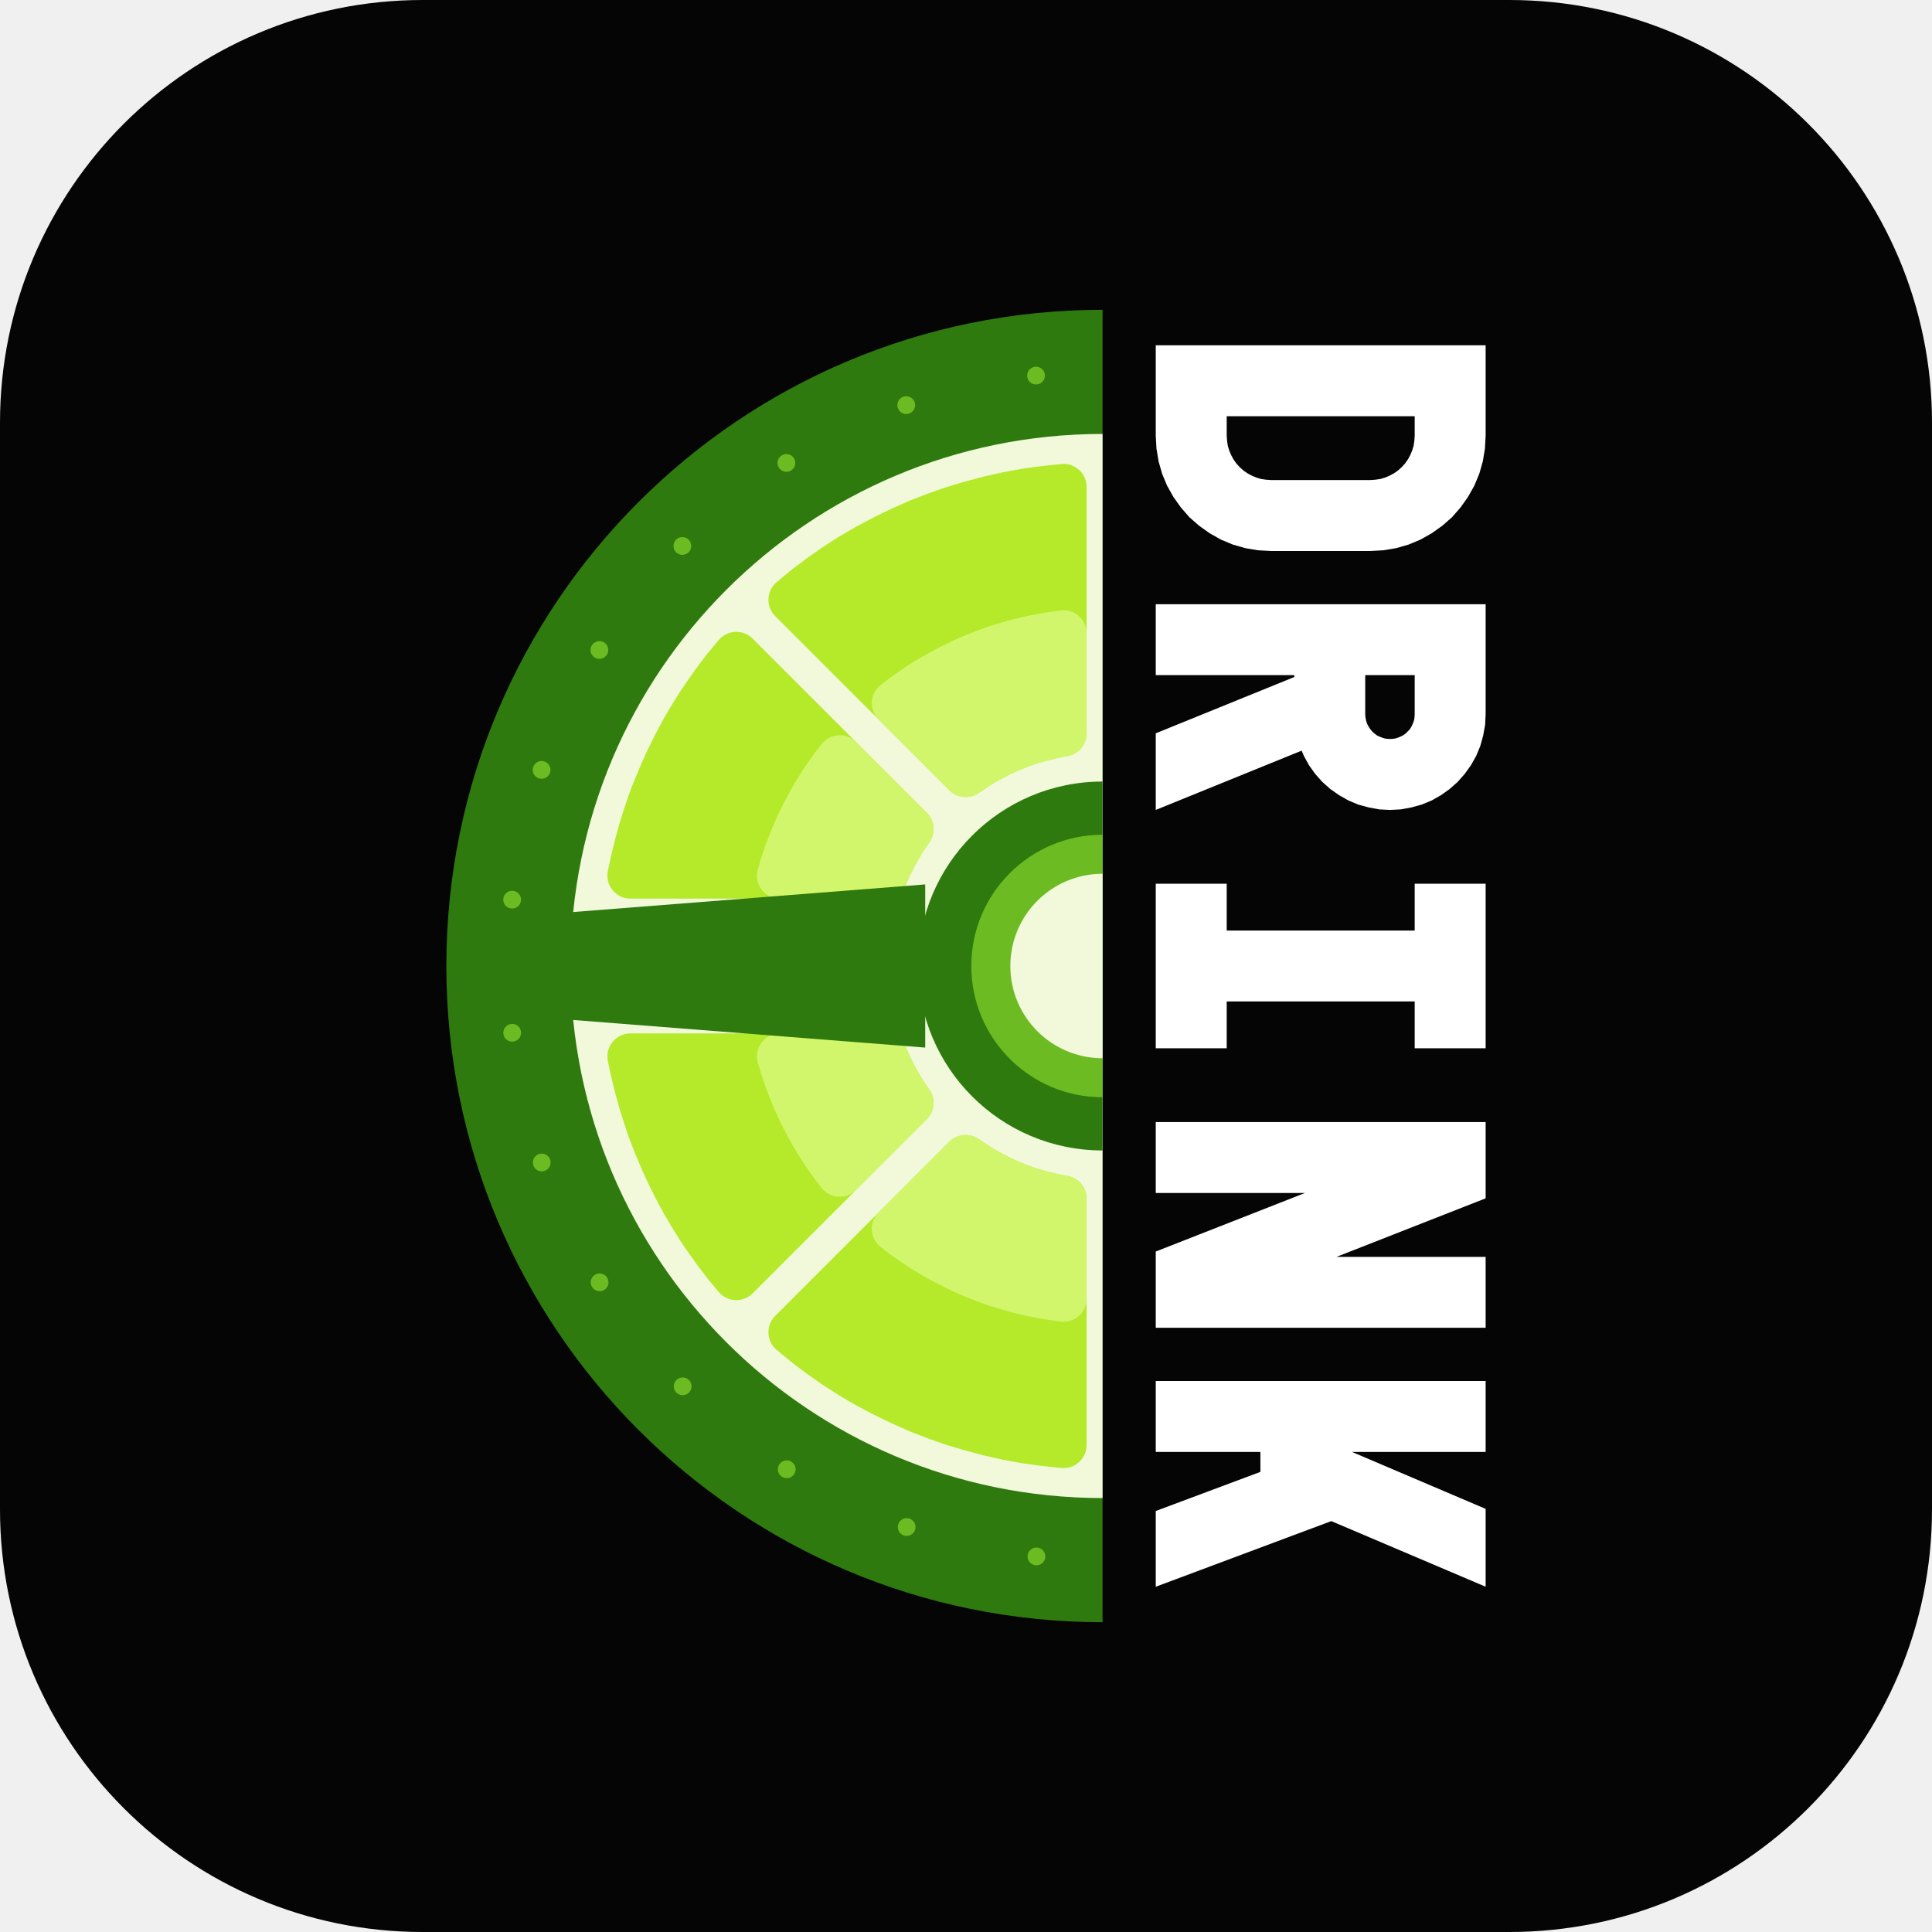
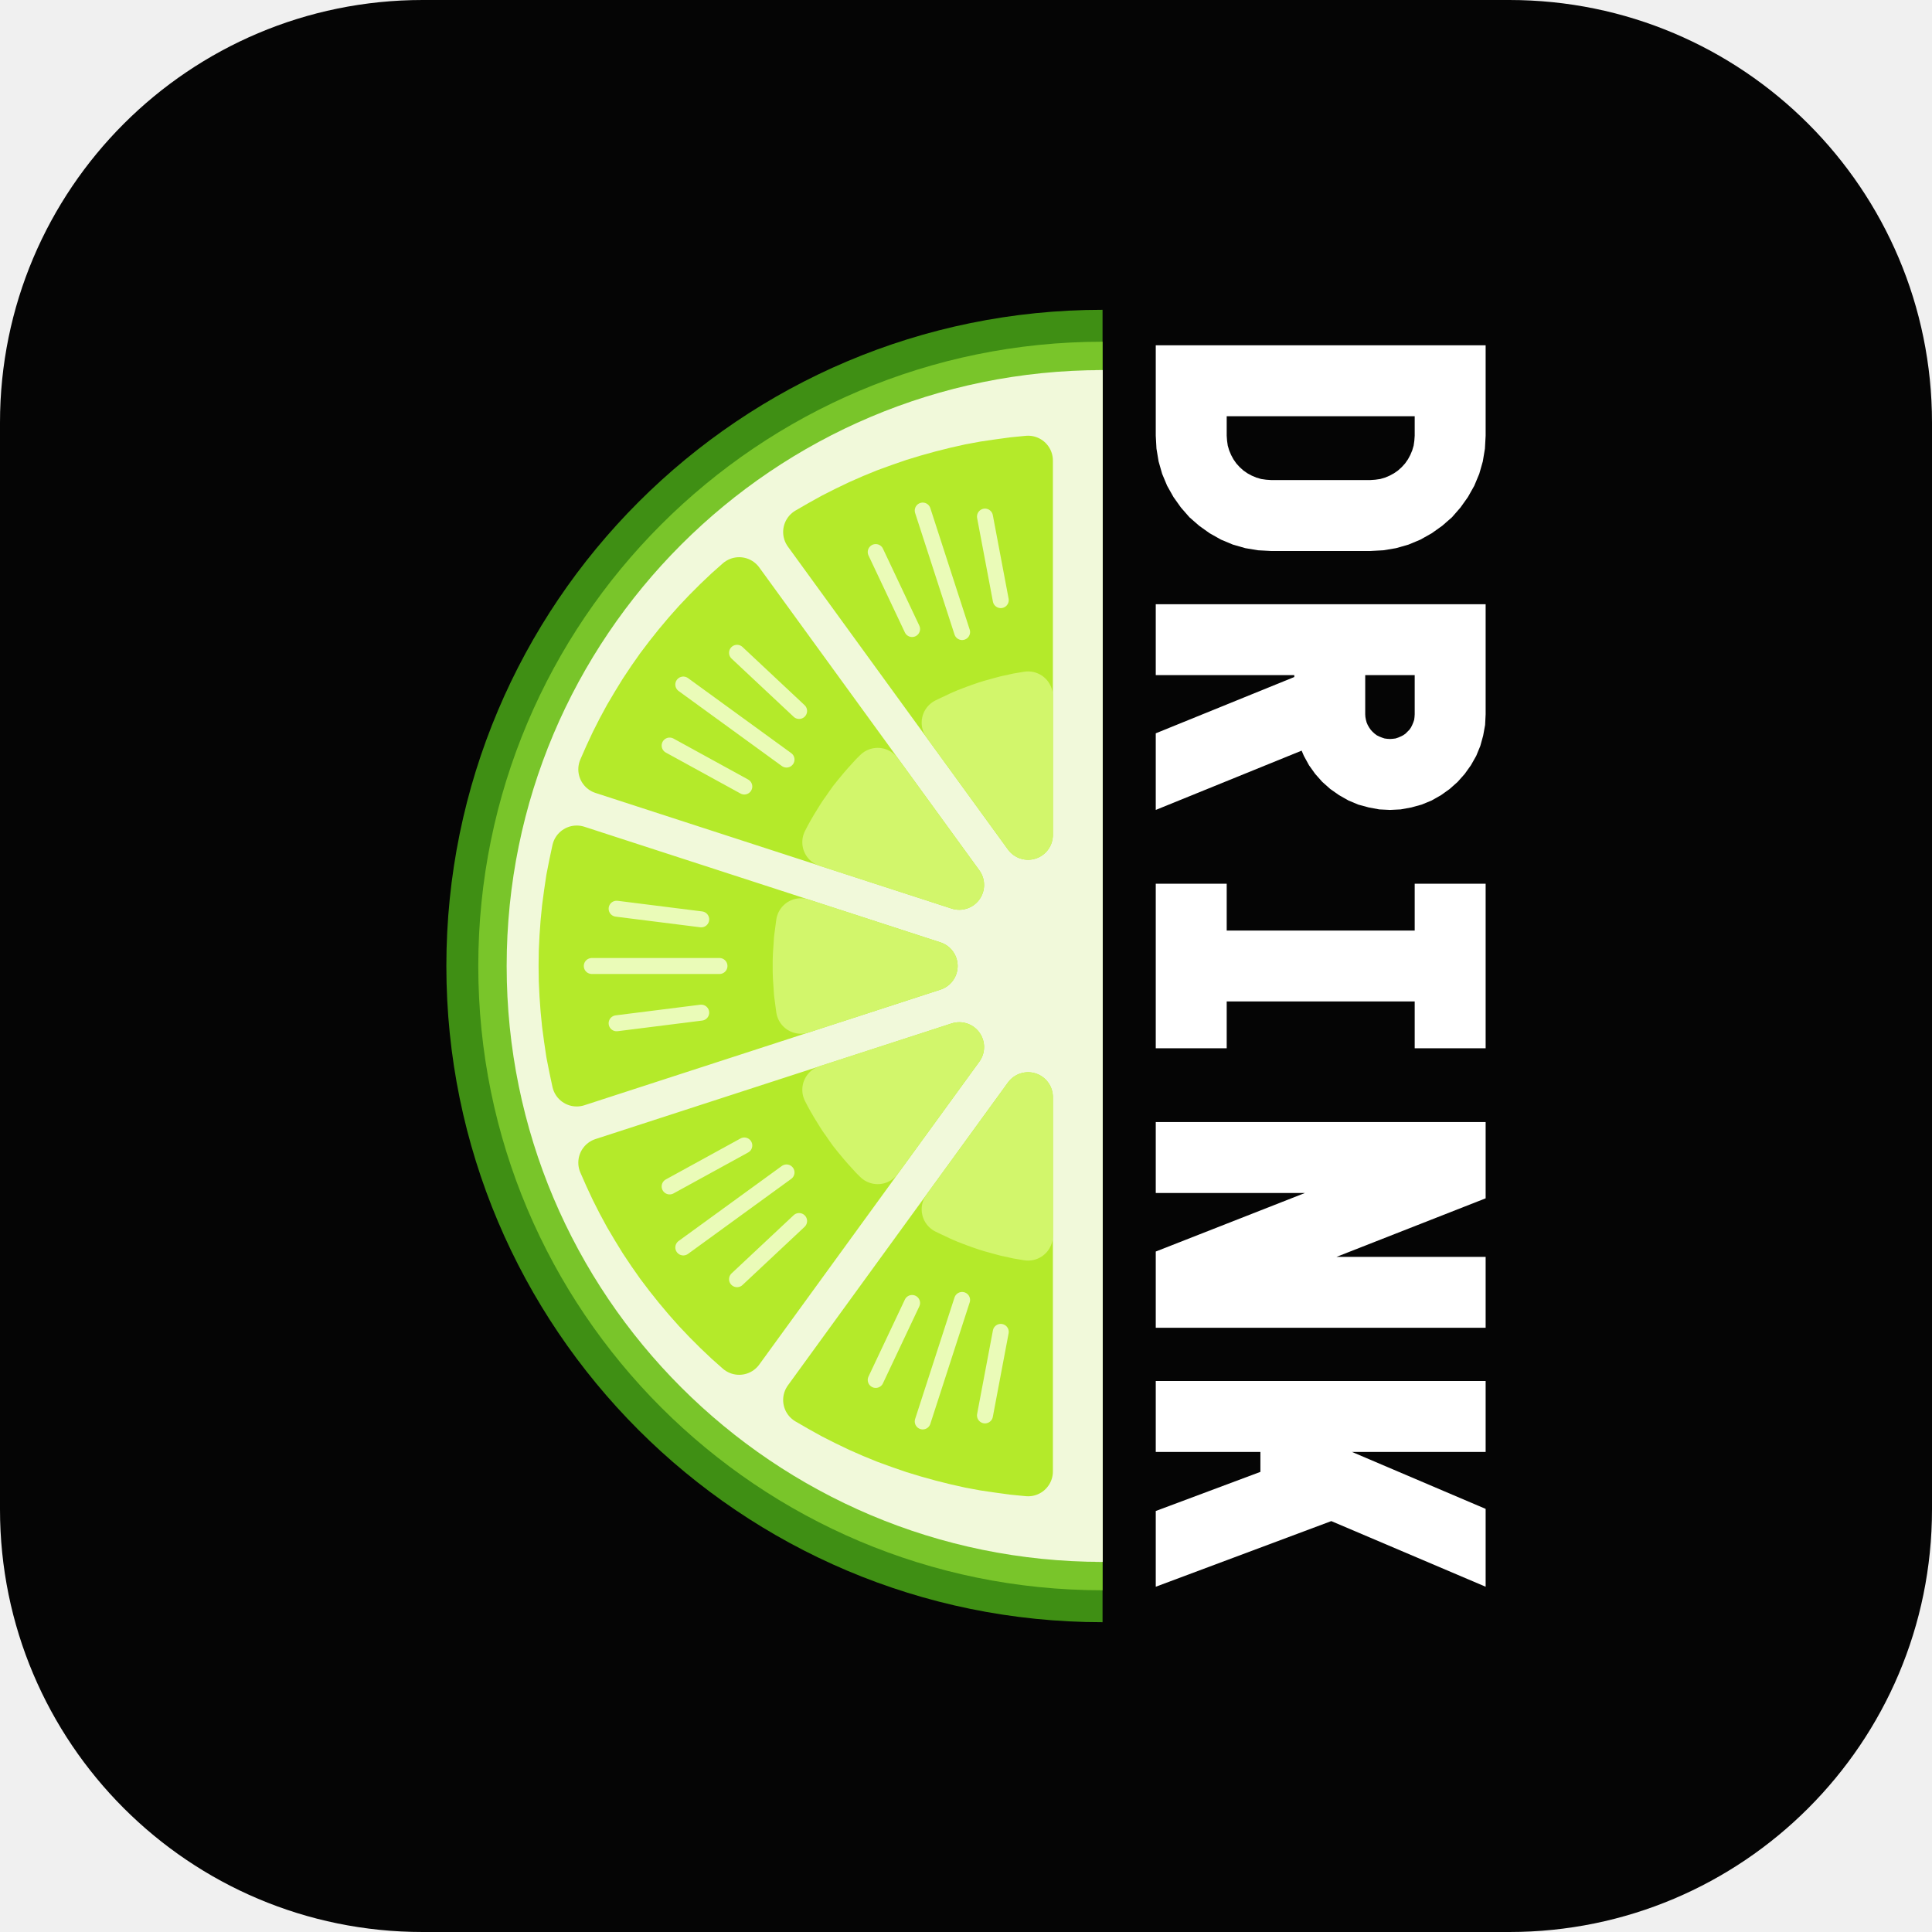
<svg xmlns="http://www.w3.org/2000/svg" viewBox="0 0 512 512" width="512" height="512">
  <rect width="512" height="512" rx="112" fill="#050505" />
  <g transform="translate(21.00 21.00) scale(0.47)">
-     <path fill="#2F7A0E" d="M577,130A370 370 0 0 0 577,870Z" />
-     <path fill="none" stroke="#6DBB22" stroke-width="10" stroke-linecap="round" stroke-dasharray="0 75.2" stroke-dashoffset="-37.6" d="M577,165A335 335 0 0 0 577,835" />
-     <path fill="#F1F9DA" d="M577,200A300 300 0 0 0 577,800Z" />
-     <path fill="#B4EA2A" stroke="#B4EA2A" stroke-width="26" stroke-linejoin="round" d="M555,229.9L544.5,231L534.1,232.4L523.7,234.3L513.4,236.6L503.2,239.3L493.1,242.3L483.1,245.8L473.3,249.6L463.6,253.9L454.1,258.5L444.8,263.4L435.7,268.7L426.8,274.4L418.2,280.4L409.7,286.8L401.6,293.5L499.8,391.7L502.9,389.6L506.1,387.5L509.3,385.5L512.5,383.7L515.9,381.9L519.2,380.2L522.6,378.6L526.1,377.1L529.6,375.7L533.1,374.4L536.7,373.2L540.3,372.2L544,371.2L547.6,370.3L551.3,369.5L555,368.8ZM370.5,324.6L364.9,331.3L359.6,338.2L354.5,345.3L349.6,352.5L345,359.9L340.6,367.4L336.5,375.1L332.6,382.9L329,390.8L325.6,398.9L322.4,407L319.6,415.3L317,423.6L314.7,432L312.6,440.5L310.8,449L454.2,449L454.9,447.3L455.7,445.6L456.4,443.8L457.2,442.2L458.1,440.5L458.9,438.8L459.8,437.1L460.7,435.5L461.6,433.9L462.6,432.2L463.5,430.6L464.5,429L465.5,427.5L466.6,425.9L467.6,424.3L468.7,422.8ZM310.8,551L312.6,559.5L314.7,568L317,576.4L319.6,584.7L322.4,593L325.6,601.1L329,609.2L332.6,617.1L336.5,624.9L340.6,632.6L345,640.1L349.6,647.5L354.5,654.7L359.6,661.8L364.9,668.7L370.5,675.4L468.7,577.2L467.6,575.7L466.6,574.1L465.5,572.5L464.5,571L463.5,569.4L462.6,567.8L461.6,566.1L460.7,564.5L459.8,562.9L458.9,561.2L458.1,559.5L457.2,557.8L456.4,556.2L455.7,554.4L454.9,552.7L454.2,551ZM401.6,706.5L409.7,713.2L418.2,719.6L426.8,725.6L435.7,731.3L444.8,736.6L454.1,741.5L463.6,746.1L473.3,750.4L483.1,754.2L493.1,757.7L503.2,760.7L513.4,763.4L523.7,765.7L534.1,767.6L544.5,769L555,770.1L555,631.2L551.3,630.5L547.6,629.7L544,628.8L540.3,627.8L536.7,626.8L533.1,625.6L529.6,624.3L526.1,622.9L522.6,621.4L519.2,619.8L515.9,618.1L512.5,616.3L509.3,614.5L506.1,612.5L502.9,610.4L499.8,608.3Z" />
-     <path fill="#D2F66B" stroke="#D2F66B" stroke-width="26" stroke-linejoin="round" d="M555,312.4L548.5,313.3L542.1,314.4L535.7,315.7L529.4,317.2L523.1,319L516.9,320.9L510.8,323.1L504.7,325.5L498.7,328.1L492.9,330.9L487.1,333.9L481.4,337.1L475.8,340.5L470.4,344.1L465.1,347.8L459.9,351.8L499.8,391.7L502.9,389.6L506.1,387.5L509.3,385.5L512.5,383.7L515.9,381.9L519.2,380.2L522.6,378.6L526.1,377.1L529.6,375.7L533.1,374.4L536.7,373.2L540.3,372.2L544,371.2L547.6,370.3L551.3,369.5L555,368.8ZM428.8,382.9L425.9,386.6L423.2,390.4L420.5,394.2L418,398.1L415.5,402.1L413.1,406.1L410.9,410.2L408.7,414.3L406.6,418.5L404.7,422.7L402.8,427L401.1,431.3L399.4,435.7L397.9,440.1L396.5,444.5L395.1,449L454.2,449L454.9,447.3L455.7,445.6L456.4,443.8L457.2,442.2L458.1,440.5L458.9,438.8L459.8,437.1L460.7,435.5L461.6,433.9L462.6,432.2L463.5,430.6L464.5,429L465.5,427.5L466.6,425.9L467.6,424.3L468.7,422.8ZM395.1,551L396.5,555.5L397.9,559.9L399.4,564.3L401.1,568.7L402.8,573L404.7,577.3L406.6,581.5L408.7,585.7L410.9,589.8L413.1,593.9L415.5,597.9L418,601.9L420.5,605.8L423.2,609.6L425.9,613.4L428.8,617.1L468.7,577.2L467.6,575.7L466.6,574.1L465.5,572.5L464.5,571L463.5,569.4L462.6,567.8L461.6,566.1L460.7,564.5L459.8,562.9L458.9,561.2L458.1,559.5L457.2,557.8L456.4,556.2L455.7,554.4L454.9,552.7L454.2,551ZM459.9,648.2L465.1,652.2L470.4,655.9L475.8,659.5L481.4,662.9L487.1,666.1L492.9,669.1L498.7,671.9L504.7,674.5L510.8,676.9L516.9,679.1L523.1,681L529.4,682.8L535.7,684.3L542.1,685.6L548.5,686.7L555,687.6L555,631.2L551.3,630.5L547.6,629.7L544,628.8L540.3,627.8L536.7,626.8L533.1,625.6L529.6,624.3L526.1,622.9L522.6,621.4L519.2,619.8L515.9,618.1L512.5,616.3L509.3,614.5L506.1,612.5L502.9,610.4L499.8,608.3Z" />
-     <path fill="#2F7A0E" d="M273,470L477,454L477,546L273,530Z" />
-     <path fill="#2F7A0E" d="M577,396A104 104 0 0 0 577,604Z" />
-     <path fill="#6DBB22" d="M577,426A74 74 0 0 0 577,574Z" />
-     <path fill="#F1F9DA" d="M577,448A52 52 0 0 0 577,552Z" />
+     <path fill="#3F8F14" d="M577,130A370 370 0 0 0 577,870Z" />
+     <path fill="#79C52A" d="M577,148A352 352 0 0 0 577,852Z" />
+     <path fill="#F1F9DA" d="M577,164A336 336 0 0 0 577,836Z" />
+     <path fill="#B4EA2A" stroke="#B4EA2A" stroke-width="28" stroke-linejoin="round" d="M535,426.1L535,215L526.8,215.8L518.7,216.9L510.5,218.1L502.4,219.6L494.4,221.4L486.4,223.4L478.5,225.6L470.6,228L462.8,230.7L455.1,233.5L447.5,236.6L440,239.9L432.5,243.5L425.2,247.2L418,251.2L410.9,255.3ZM496.2,454.3L372.1,283.5L365.9,289L359.9,294.7L354.1,300.5L348.5,306.4L343,312.6L337.7,318.9L332.6,325.3L327.6,331.9L322.9,338.6L318.3,345.5L314,352.5L309.8,359.6L305.9,366.8L302.2,374.1L298.7,381.6L295.4,389.1ZM481.3,500L280.5,434.8L278.8,442.8L277.2,450.9L276,459L274.9,467.2L274.1,475.3L273.5,483.6L273.1,491.8L273,500L273.1,508.2L273.5,516.4L274.1,524.7L274.9,532.8L276,541L277.2,549.1L278.8,557.2L280.5,565.2ZM496.2,545.7L295.4,610.9L298.7,618.4L302.2,625.9L305.9,633.2L309.8,640.4L314,647.5L318.3,654.5L322.9,661.4L327.6,668.1L332.6,674.7L337.7,681.1L343,687.4L348.5,693.6L354.1,699.5L359.9,705.3L365.9,711L372.1,716.5ZM535,573.9L410.9,744.7L418,748.8L425.2,752.8L432.5,756.5L440,760.1L447.5,763.4L455.1,766.5L462.8,769.3L470.6,772L478.5,774.4L486.4,776.6L494.4,778.6L502.4,780.4L510.5,781.9L518.7,783.1L526.8,784.2L535,785Z" />
+     <path fill="#D2F66B" stroke="#D2F66B" stroke-width="28" stroke-linejoin="round" d="M535,426.1L535,347.9L532,348.4L529,348.9L526.1,349.6L523.1,350.2L520.1,351L517.2,351.8L514.3,352.6L511.4,353.5L508.5,354.5L505.7,355.5L502.8,356.6L500,357.7L497.2,358.9L494.5,360.2L491.7,361.5L489,362.8ZM496.2,454.3L450.2,391L448,393.2L446,395.4L443.9,397.7L441.9,400L440,402.3L438.1,404.6L436.2,407L434.4,409.5L432.7,412L430.9,414.5L429.3,417L427.7,419.6L426.1,422.2L424.6,424.8L423.1,427.5L421.7,430.2ZM481.3,500L406.9,475.8L406.5,478.8L406.1,481.8L405.7,484.8L405.5,487.9L405.3,490.9L405.1,493.9L405,497L405,500L405,503L405.1,506.1L405.3,509.1L405.5,512.1L405.7,515.2L406.1,518.2L406.5,521.2L406.9,524.2ZM496.2,545.7L421.7,569.8L423.1,572.5L424.6,575.2L426.1,577.8L427.7,580.4L429.3,583L430.9,585.5L432.7,588L434.4,590.5L436.2,593L438.1,595.4L440,597.7L441.9,600L443.9,602.3L446,604.6L448,606.8L450.2,609ZM535,573.9L489,637.2L491.7,638.5L494.5,639.8L497.2,641.1L500,642.3L502.8,643.4L505.7,644.5L508.5,645.5L511.4,646.5L514.3,647.4L517.2,648.2L520.1,649L523.1,649.8L526.1,650.4L529,651.1L532,651.6L535,652.1Z" />
+     <path fill="none" stroke="#EAFBB8" stroke-width="9" stroke-linecap="round" d="M519.6,293.7L510.7,246.6M497.8,311.7L475.6,243.2M469.6,310L449.1,266.6M405.9,356.2L370.9,323.4M398.8,383.6L340.6,341.3M375,398.8L332.9,375.7M350.7,473.7L303,467.7M361,500L289,500M350.7,526.3L303,532.3M375,601.2L332.9,624.3M398.8,616.4L340.6,658.7M405.9,643.8L370.9,676.6M469.6,690L449.1,733.4M497.8,688.3L475.6,756.8M519.6,706.3L510.7,753.4" />
+     <rect x="573" y="164" width="4" height="672" fill="#F1F9DA" />
    <path fill="#FFFFFF" d="M793,150L793,201L792.6,208.3L791.4,215.5L789.4,222.5L786.6,229.2L783,235.6L778.8,241.5L774,247L768.5,251.8L762.6,256L756.2,259.6L749.5,262.4L742.5,264.4L735.3,265.6L728,266L672,266L664.7,265.6L657.5,264.4L650.5,262.4L643.8,259.6L637.4,256L631.5,251.8L626,247L621.2,241.5L617,235.6L613.4,229.2L610.6,222.5L608.6,215.5L607.4,208.3L607,201L607,150ZM647,190L647,201L647.2,203.8L647.6,206.6L648.4,209.3L649.5,211.9L650.8,214.3L652.4,216.6L654.3,218.7L656.4,220.6L658.7,222.2L661.1,223.5L663.7,224.6L666.4,225.4L669.2,225.8L672,226L728,226L730.8,225.8L733.6,225.4L736.3,224.6L738.9,223.5L741.3,222.2L743.6,220.6L745.7,218.7L747.6,216.6L749.2,214.3L750.5,211.9L751.6,209.3L752.4,206.6L752.8,203.8L753,201L753,190ZM793,296L793,336L607,336L607,296ZM793,296L793,358.1L792.7,364.1L791.6,370.1L790,375.9L787.7,381.5L784.7,386.8L781.2,391.7L777.2,396.2L772.7,400.2L767.8,403.7L762.5,406.7L756.9,409L751.1,410.6L745.1,411.7L739.1,412L739.1,412L733,411.7L727.1,410.6L721.2,409L715.7,406.7L710.4,403.7L705.4,400.2L700.9,396.2L696.9,391.7L693.4,386.8L690.5,381.5L688.1,375.9L686.5,370.1L685.5,364.1L685.1,358.1L685.1,296ZM725.1,336L725.1,358.1L725.2,359.6L725.5,361.2L725.9,362.7L726.5,364.1L727.3,365.5L728.2,366.8L729.2,367.9L730.4,369L731.6,369.9L733,370.6L734.5,371.2L736,371.7L737.5,371.9L739.1,372L739.1,372L740.6,371.9L742.2,371.7L743.7,371.2L745.1,370.6L746.5,369.9L747.8,369L748.9,367.9L750,366.8L750.9,365.5L751.6,364.1L752.2,362.7L752.7,361.2L752.9,359.6L753,358.1L753,336ZM725.1,320.8L725.1,364L607,412L607,368.8ZM647,453.6L647,546.4L607,546.4L607,453.6ZM793,453.6L793,546.4L753,546.4L753,453.6ZM793,480L793,520L607,520L607,480ZM793,588L793,628L607,628L607,588ZM793,664L793,704L607,704L607,664ZM793,588L793,631L607,704L607,661ZM793,734L793,774L607,774L607,734ZM793,806.1L793,850L666,796L666,752ZM709.7,768.9L709.7,811.6L607,850L607,807.3Z" />
  </g>
</svg>
